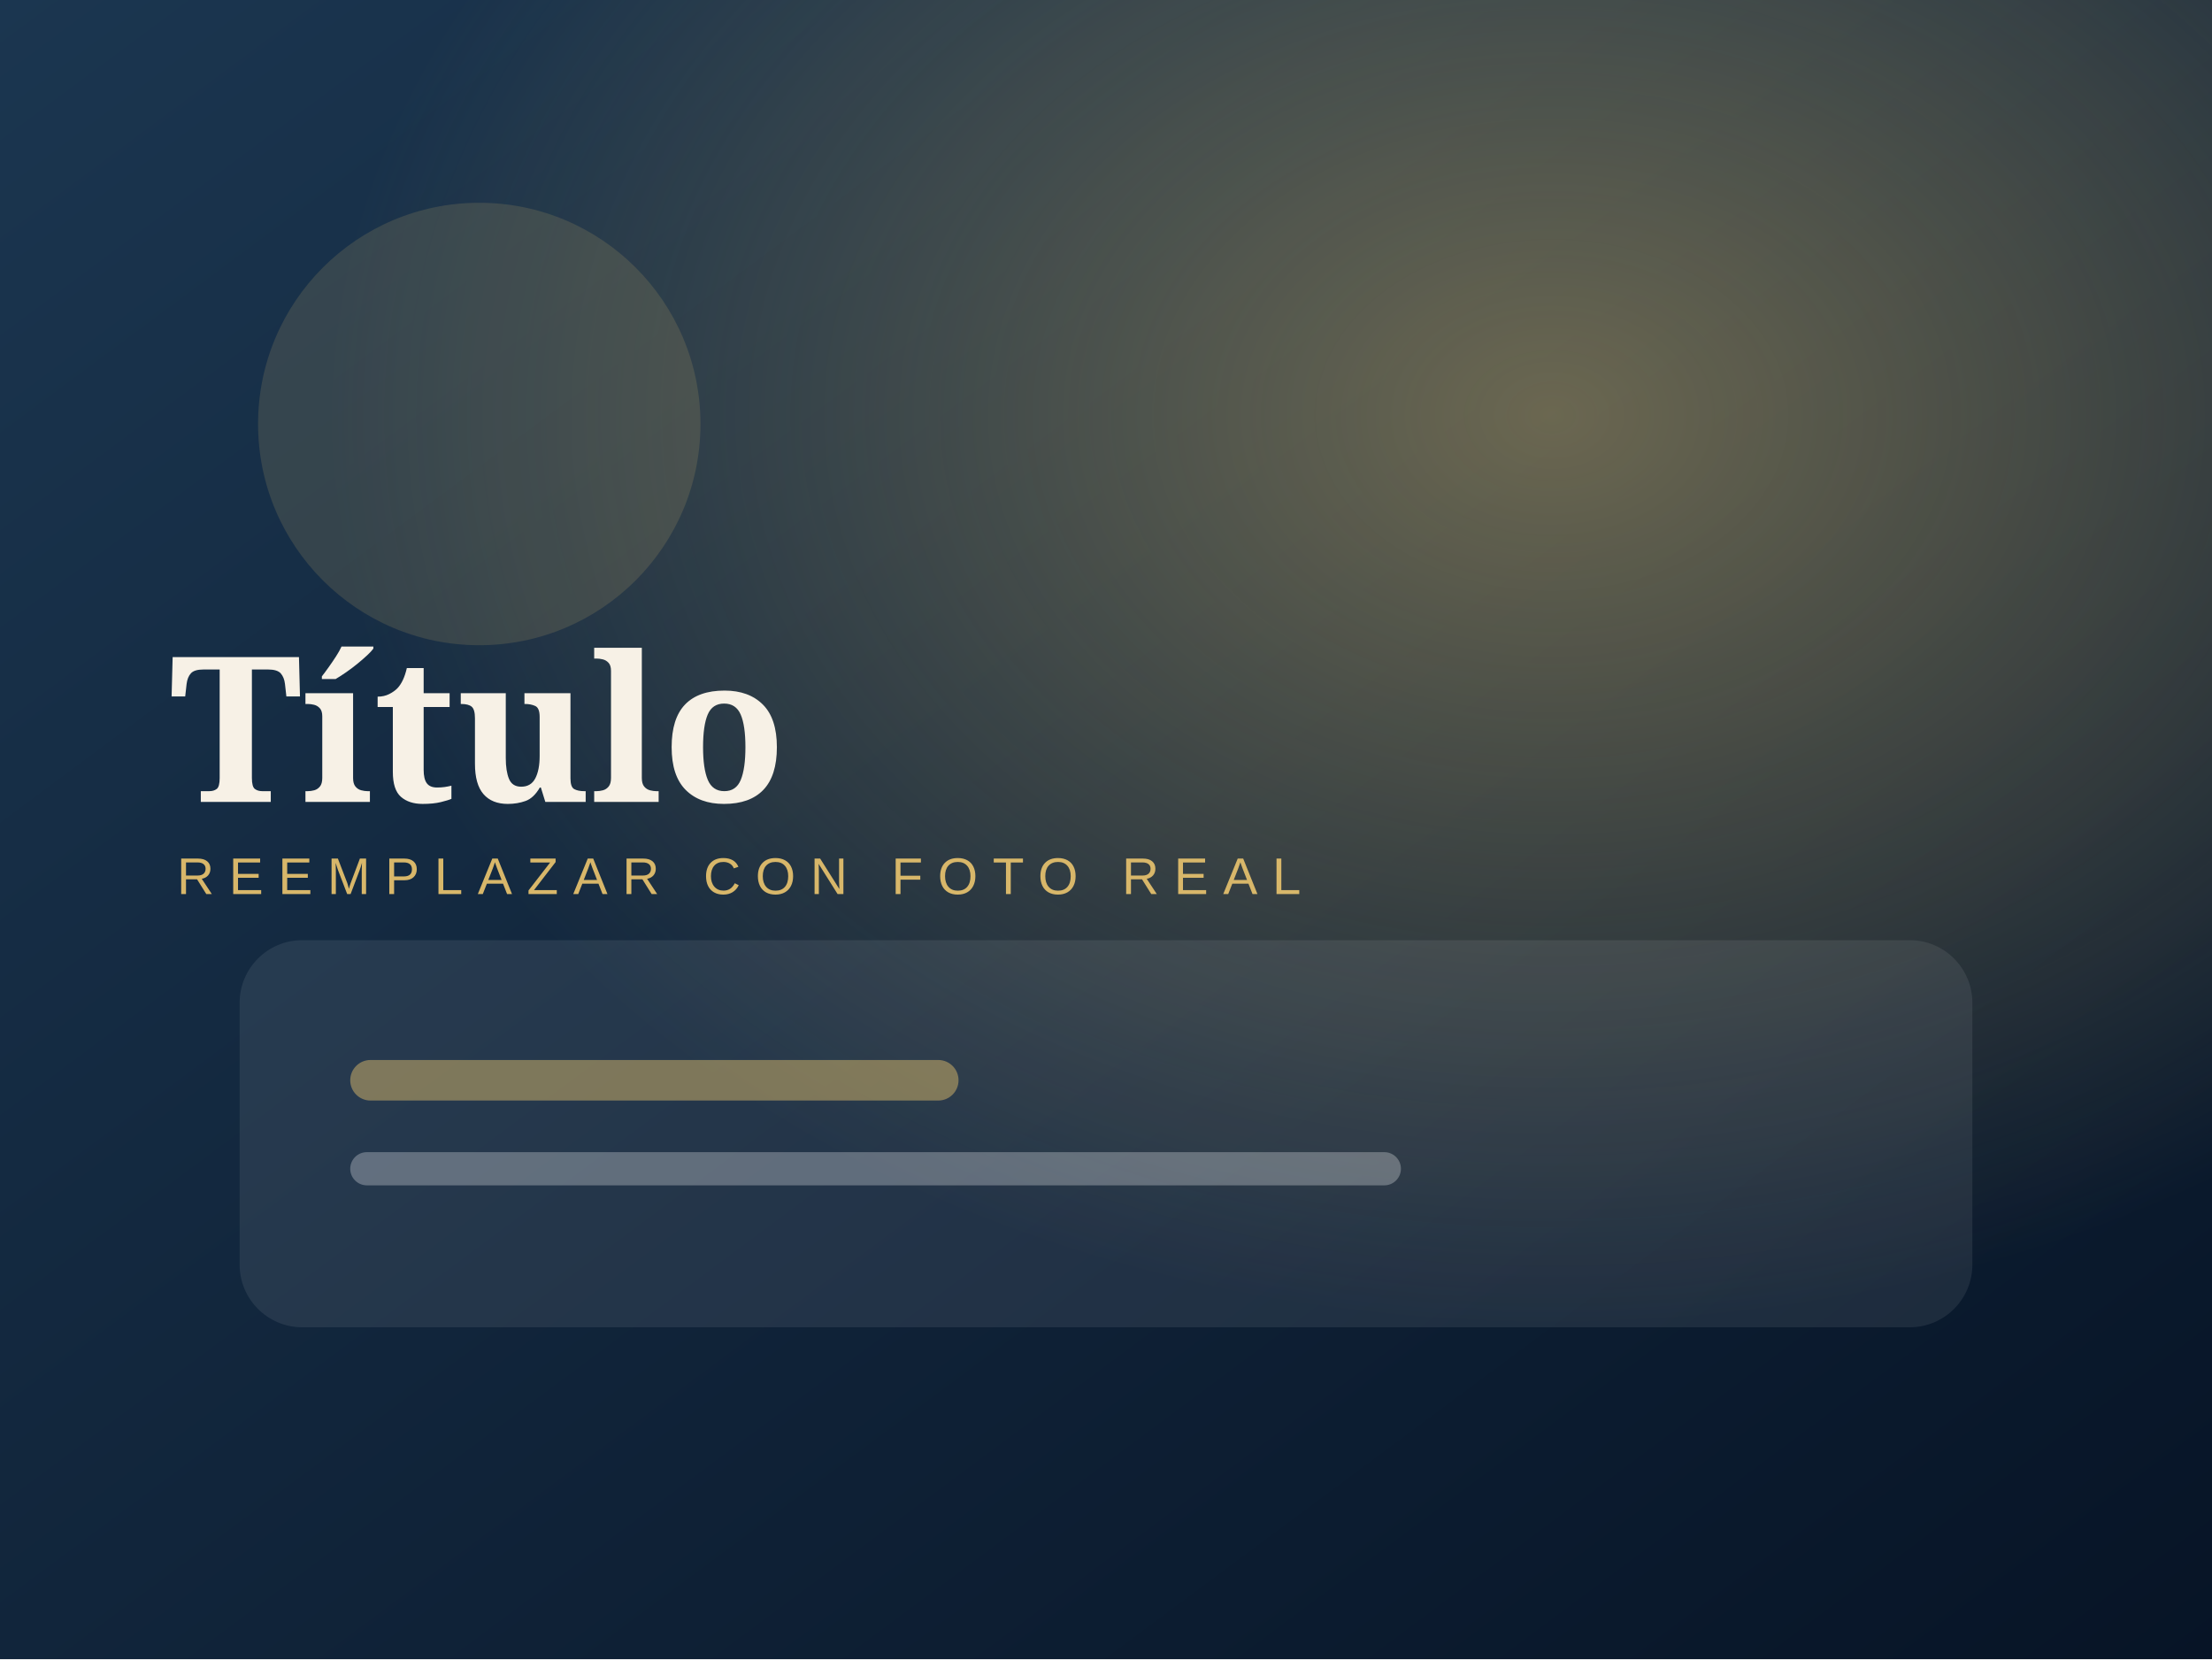
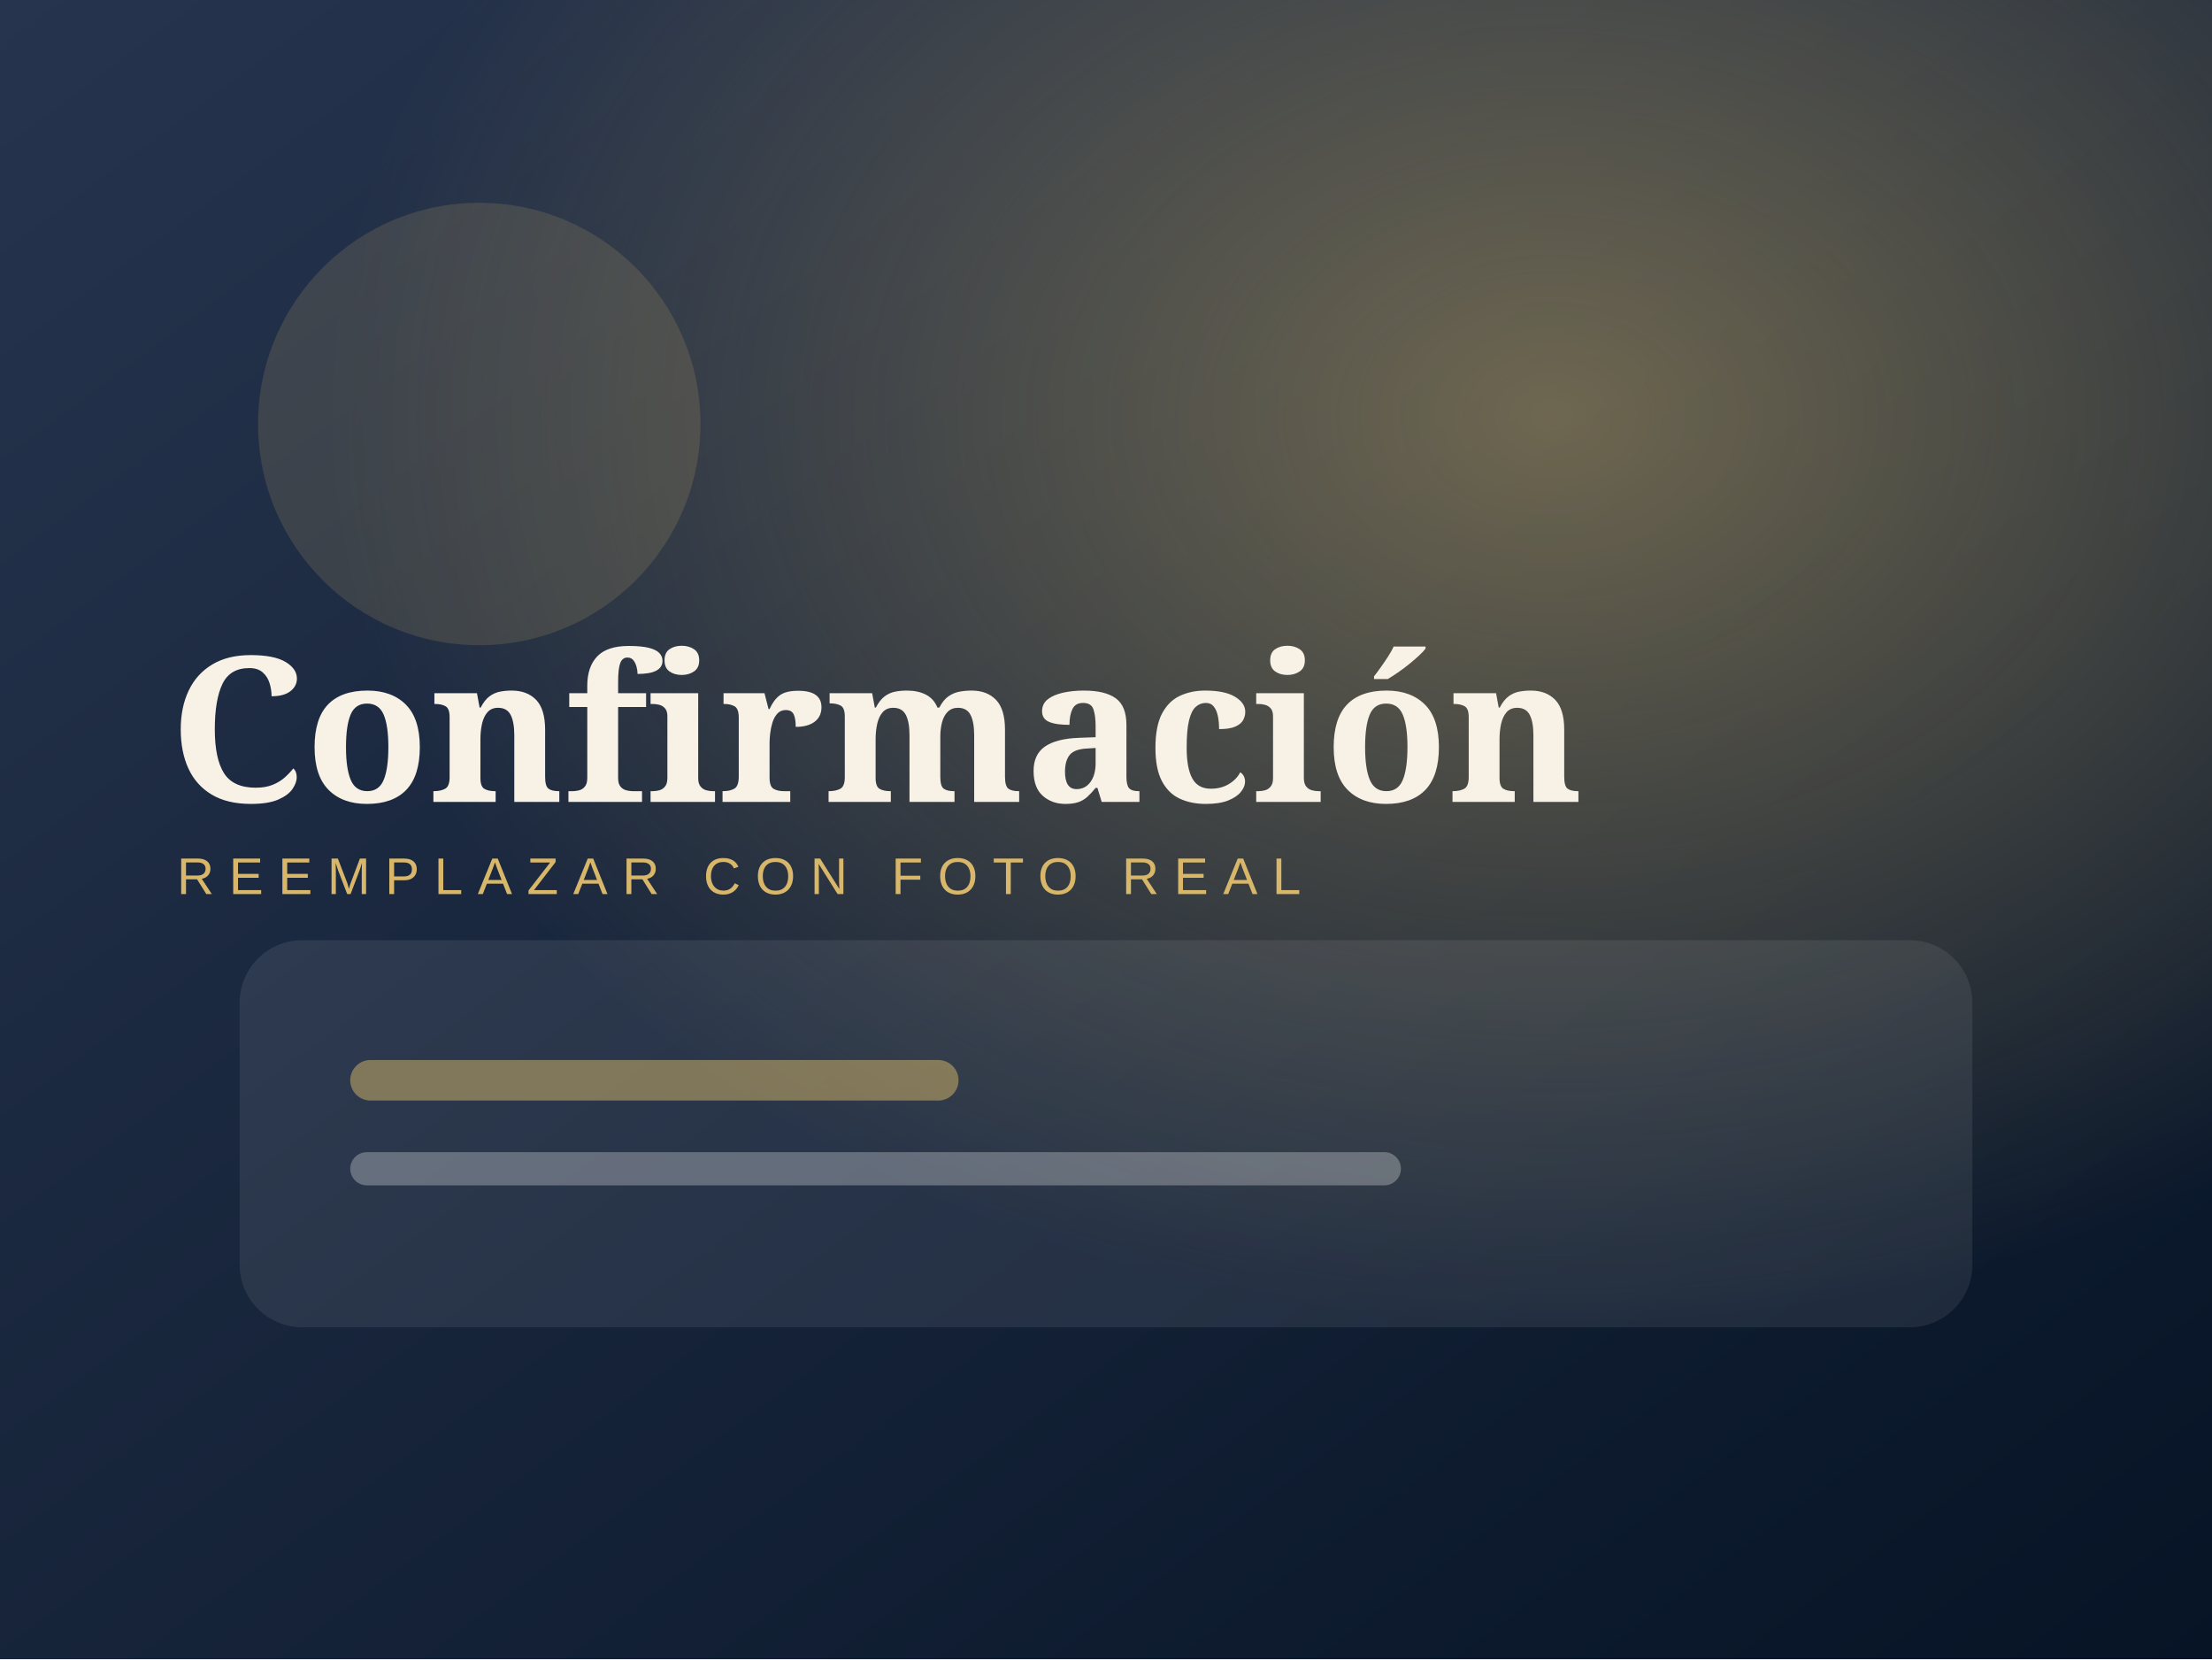
- <svg xmlns="http://www.w3.org/2000/svg" viewBox="0 0 1200 900" role="img" aria-label="Título">
+ <svg xmlns="http://www.w3.org/2000/svg" viewBox="0 0 1200 900" role="img" aria-label="Confirmación">
  <defs>
    <linearGradient id="g" x1="0" x2="1" y1="0" y2="1">
-       <stop offset="0" stop-color="#1b3650" />
+       <stop offset="0" stop-color="#26344e" />
      <stop offset="1" stop-color="#071426" />
    </linearGradient>
    <radialGradient id="r" cx="70%" cy="25%" r="55%">
      <stop offset="0" stop-color="#d8b76a" stop-opacity=".45" />
      <stop offset="1" stop-color="#d8b76a" stop-opacity="0" />
    </radialGradient>
  </defs>
  <rect width="1200" height="900" fill="url(#g)" />
  <rect width="1200" height="900" fill="url(#r)" />
  <circle cx="260" cy="230" r="120" fill="#d8b76a" opacity=".16" />
  <rect x="130" y="510" width="940" height="210" rx="34" fill="#ffffff" opacity=".08" />
  <rect x="190" y="575" width="330" height="22" rx="11" fill="#d8b76a" opacity=".5" />
  <rect x="190" y="625" width="570" height="18" rx="9" fill="#ffffff" opacity=".28" />
-   <text x="92" y="435" fill="#f7f1e6" font-family="Georgia, serif" font-size="110" font-weight="700">Título</text>
+   <text x="92" y="435" fill="#f7f1e6" font-family="Georgia, serif" font-size="110" font-weight="700">Confirmación</text>
  <text x="96" y="485" fill="#d8b76a" font-family="Arial, sans-serif" font-size="28" letter-spacing="8">REEMPLAZAR CON FOTO REAL</text>
</svg>
